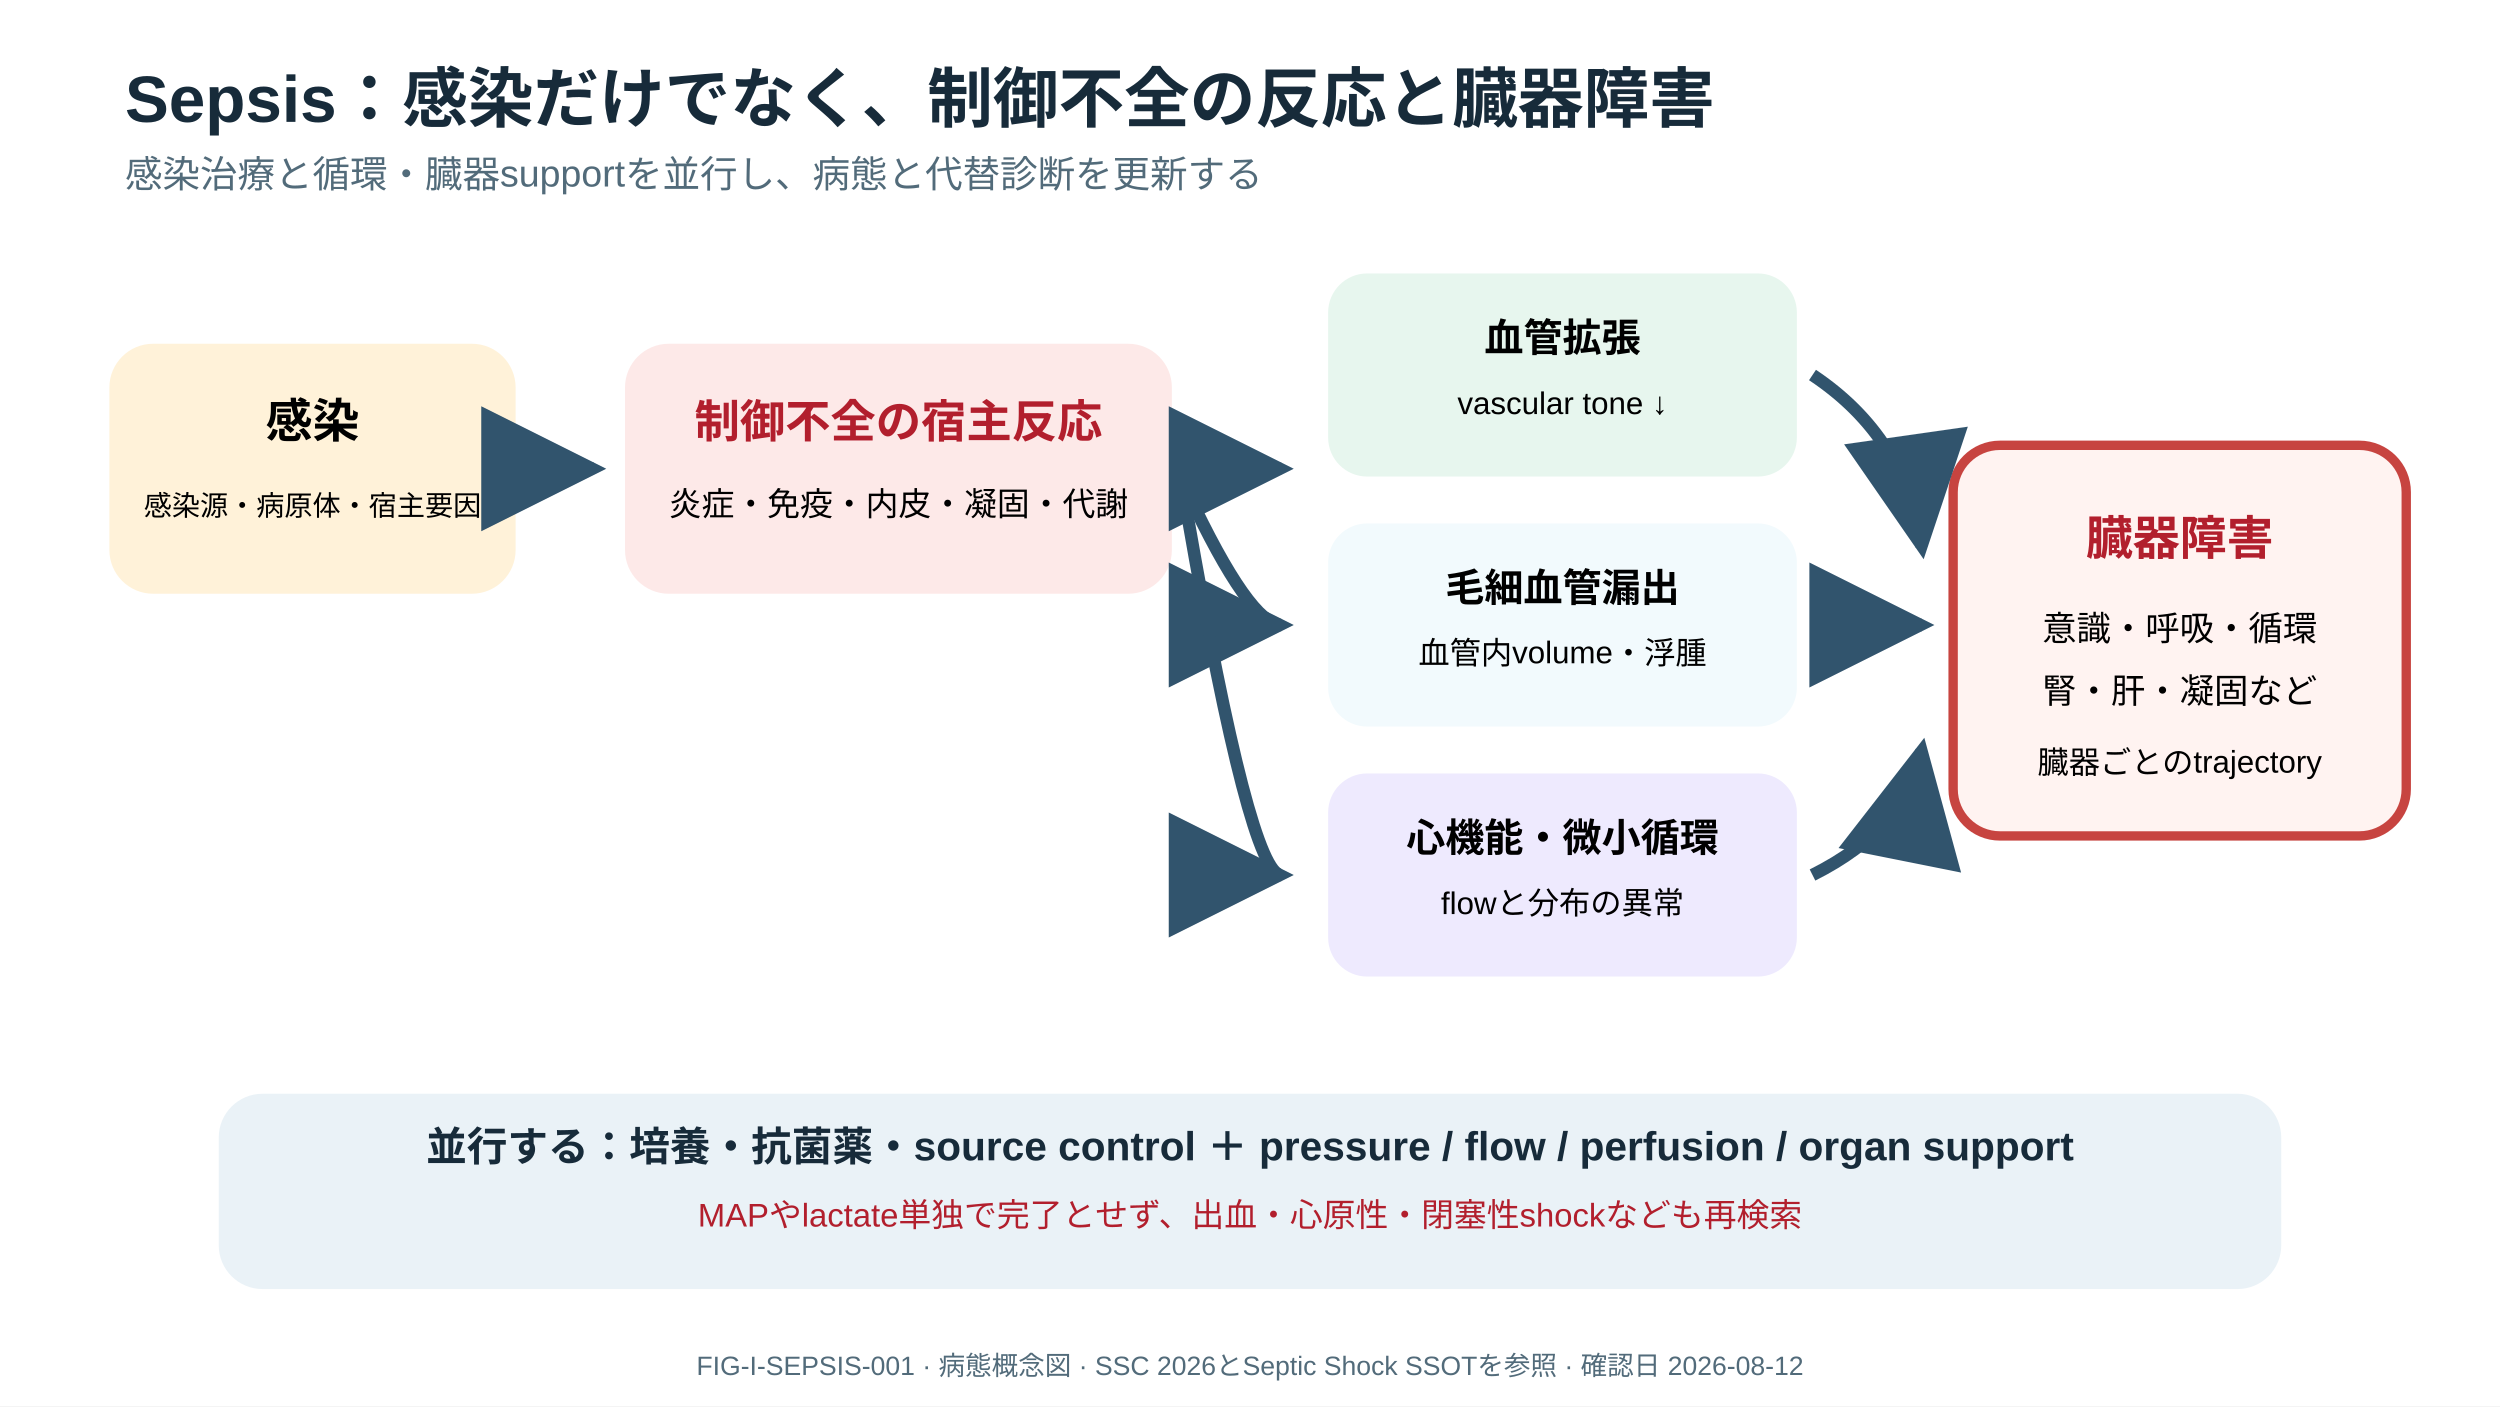
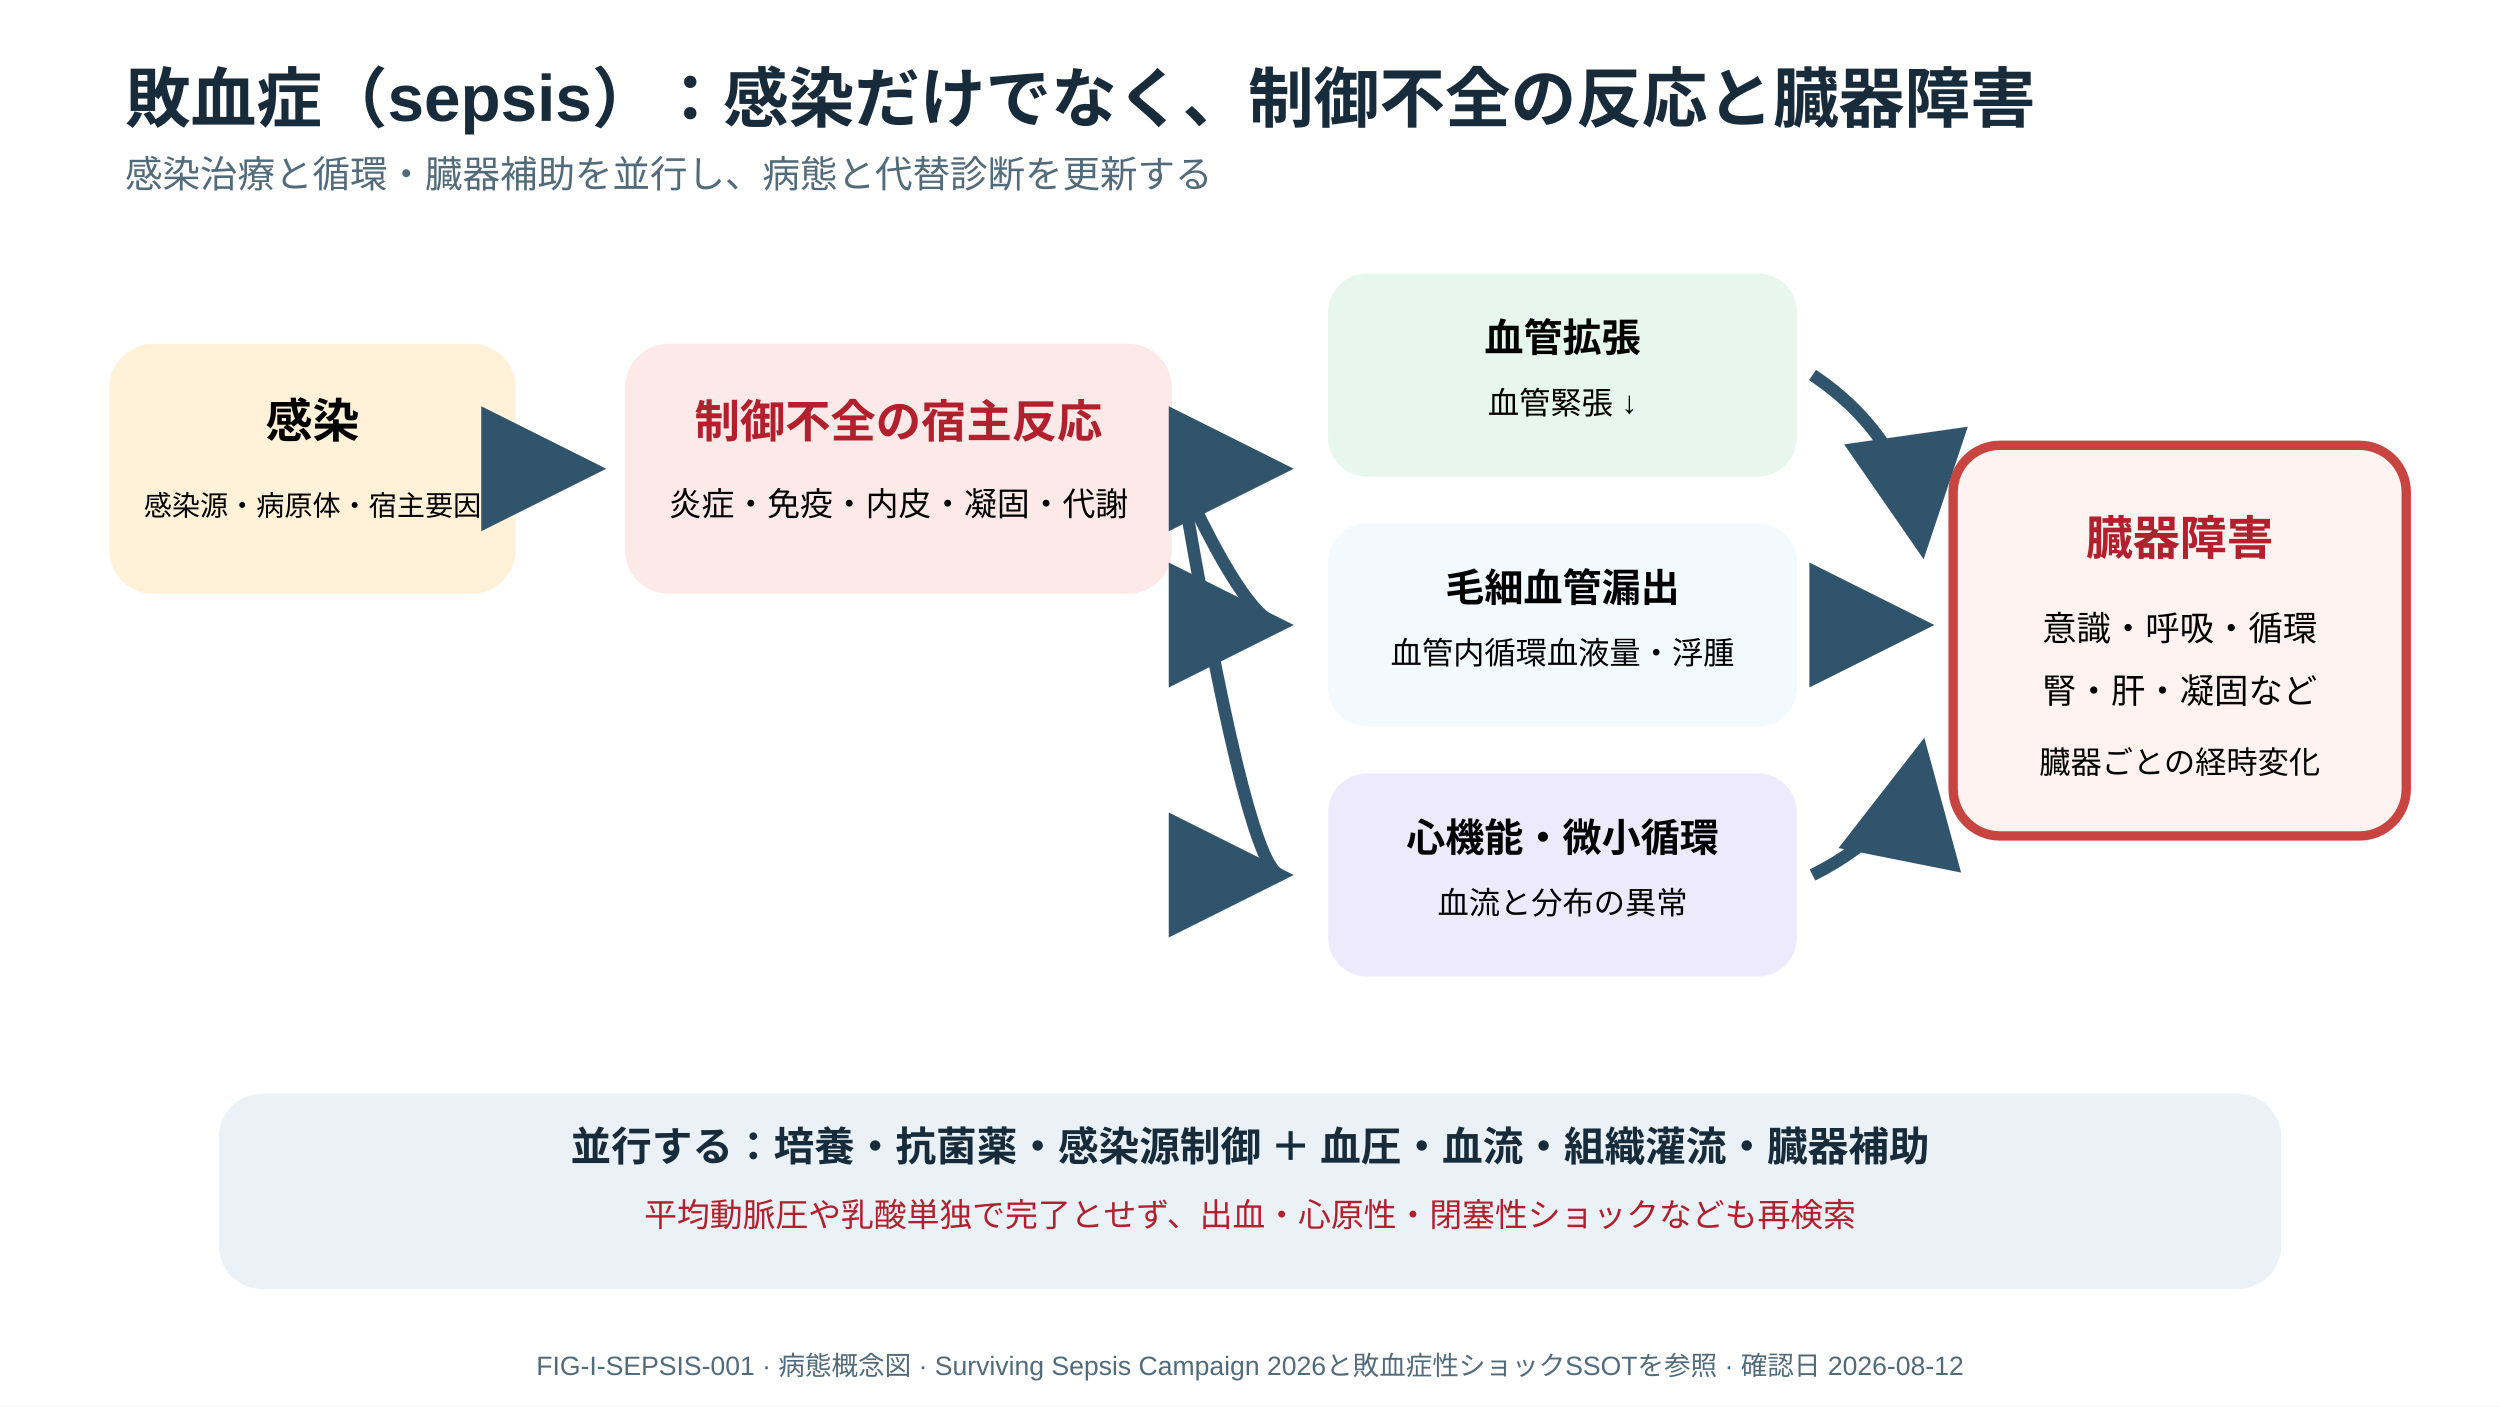
<svg xmlns="http://www.w3.org/2000/svg" width="1600" height="900" viewBox="0 0 1600 900" role="img" aria-labelledby="title desc">
  <defs>
    <marker id="a" markerWidth="10" markerHeight="10" refX="9" refY="5" orient="auto">
      <path d="M0 0 L10 5 L0 10Z" fill="#31546D" />
    </marker>
  </defs>
  <rect width="1600" height="900" fill="#fff" />
-   <text x="80" y="78" font-family="Hiragino Sans, Yu Gothic, Arial, sans-serif" font-size="42" font-weight="700" fill="#172B3A">Sepsis：感染だけでなく、制御不全の反応と臓器障害</text>
-   <text x="80" y="120" font-family="Hiragino Sans, Yu Gothic, Arial, sans-serif" font-size="24" fill="#526B7A">感染治療と循環・臓器supportを並行し、病態と代替診断を更新する</text>
+   <text x="80" y="78" font-family="Hiragino Sans, Yu Gothic, Arial, sans-serif" font-size="42" font-weight="700" fill="#172B3A">敗血症（sepsis）：感染だけでなく、制御不全の反応と臓器障害</text>
+   <text x="80" y="120" font-family="Hiragino Sans, Yu Gothic, Arial, sans-serif" font-size="24" fill="#526B7A">感染治療と循環・臓器補助を並行し、病態と代替診断を更新する</text>
  <g font-family="Hiragino Sans, Yu Gothic, Arial, sans-serif" text-anchor="middle">
    <rect x="70" y="220" width="260" height="160" rx="28" fill="#FFF2D9" />
    <text x="200" y="280" font-size="30" font-weight="700">感染</text>
    <text x="200" y="330" font-size="18">感染源・病原体・宿主要因</text>
    <rect x="400" y="220" width="350" height="160" rx="28" fill="#FDE9E8" />
    <text x="575" y="280" font-size="29" font-weight="700" fill="#B21F2D">制御不全の宿主反応</text>
    <text x="575" y="330" font-size="21">炎症・免疫・内皮・凝固・代謝</text>
    <rect x="850" y="175" width="300" height="130" rx="25" fill="#E7F6EE" />
    <text x="1000" y="225" font-size="25" font-weight="700">血管拡張</text>
-     <text x="1000" y="265" font-size="20">vascular tone ↓</text>
+     <text x="1000" y="265" font-size="20">血管緊張 ↓</text>
    <rect x="850" y="335" width="300" height="130" rx="25" fill="#F2FAFD" />
    <text x="1000" y="385" font-size="25" font-weight="700">毛細血管漏出</text>
-     <text x="1000" y="425" font-size="20">血管内volume・浮腫</text>
+     <text x="1000" y="425" font-size="20">血管内循環血液量・浮腫</text>
    <rect x="850" y="495" width="300" height="130" rx="25" fill="#EEEAFE" />
    <text x="1000" y="545" font-size="25" font-weight="700">心機能・微小循環</text>
-     <text x="1000" y="585" font-size="20">flowと分布の異常</text>
+     <text x="1000" y="585" font-size="20">血流と分布の異常</text>
    <rect x="1250" y="285" width="290" height="250" rx="30" fill="#FFF3F1" stroke="#C74440" stroke-width="6" />
    <text x="1395" y="355" font-size="30" font-weight="700" fill="#B21F2D">臓器障害</text>
    <text x="1395" y="410" font-size="22">意識・呼吸・循環</text>
    <text x="1395" y="450" font-size="22">腎・肝・凝固など</text>
-     <text x="1395" y="495" font-size="20">臓器ごとのtrajectory</text>
+     <text x="1395" y="495" font-size="20">臓器ごとの経時変化</text>
  </g>
  <g stroke="#31546D" stroke-width="8" fill="none" marker-end="url(#a)">
    <path d="M340 300 H380" />
    <path d="M760 300 H820" />
    <path d="M760 315 Q800 400 820 400" />
    <path d="M760 330 Q800 560 820 560" />
    <path d="M1160 240 Q1220 280 1230 350" />
    <path d="M1160 400 H1230" />
    <path d="M1160 560 Q1220 530 1230 480" />
  </g>
  <rect x="140" y="700" width="1320" height="125" rx="28" fill="#EAF2F7" />
-   <text x="800" y="743" text-anchor="middle" font-family="Hiragino Sans, Yu Gothic, Arial, sans-serif" font-size="26" font-weight="700" fill="#172B3A">並行する：培養・抗菌薬・source control ＋ pressure / flow / perfusion / organ support</text>
-   <text x="800" y="785" text-anchor="middle" font-family="Hiragino Sans, Yu Gothic, Arial, sans-serif" font-size="21" fill="#B21F2D">MAPやlactate単独で完了とせず、出血・心原性・閉塞性shockなども再検索</text>
-   <text x="800" y="880" text-anchor="middle" font-family="Hiragino Sans, Yu Gothic, Arial, sans-serif" font-size="17" fill="#526B7A">FIG-I-SEPSIS-001 · 病態概念図 · SSC 2026とSeptic Shock SSOTを参照 · 確認日 2026-08-12</text>
+   <text x="800" y="743" text-anchor="middle" font-family="Hiragino Sans, Yu Gothic, Arial, sans-serif" font-size="26" font-weight="700" fill="#172B3A">並行する：培養・抗菌薬・感染源制御 ＋ 血圧・血流・組織灌流・臓器補助</text>
+   <text x="800" y="785" text-anchor="middle" font-family="Hiragino Sans, Yu Gothic, Arial, sans-serif" font-size="21" fill="#B21F2D">平均動脈圧や乳酸単独で完了とせず、出血・心原性・閉塞性ショックなども再検索</text>
+   <text x="800" y="880" text-anchor="middle" font-family="Hiragino Sans, Yu Gothic, Arial, sans-serif" font-size="17" fill="#526B7A">FIG-I-SEPSIS-001 · 病態概念図 · Surviving Sepsis Campaign 2026と敗血症性ショックSSOTを参照 · 確認日 2026-08-12</text>
</svg>
